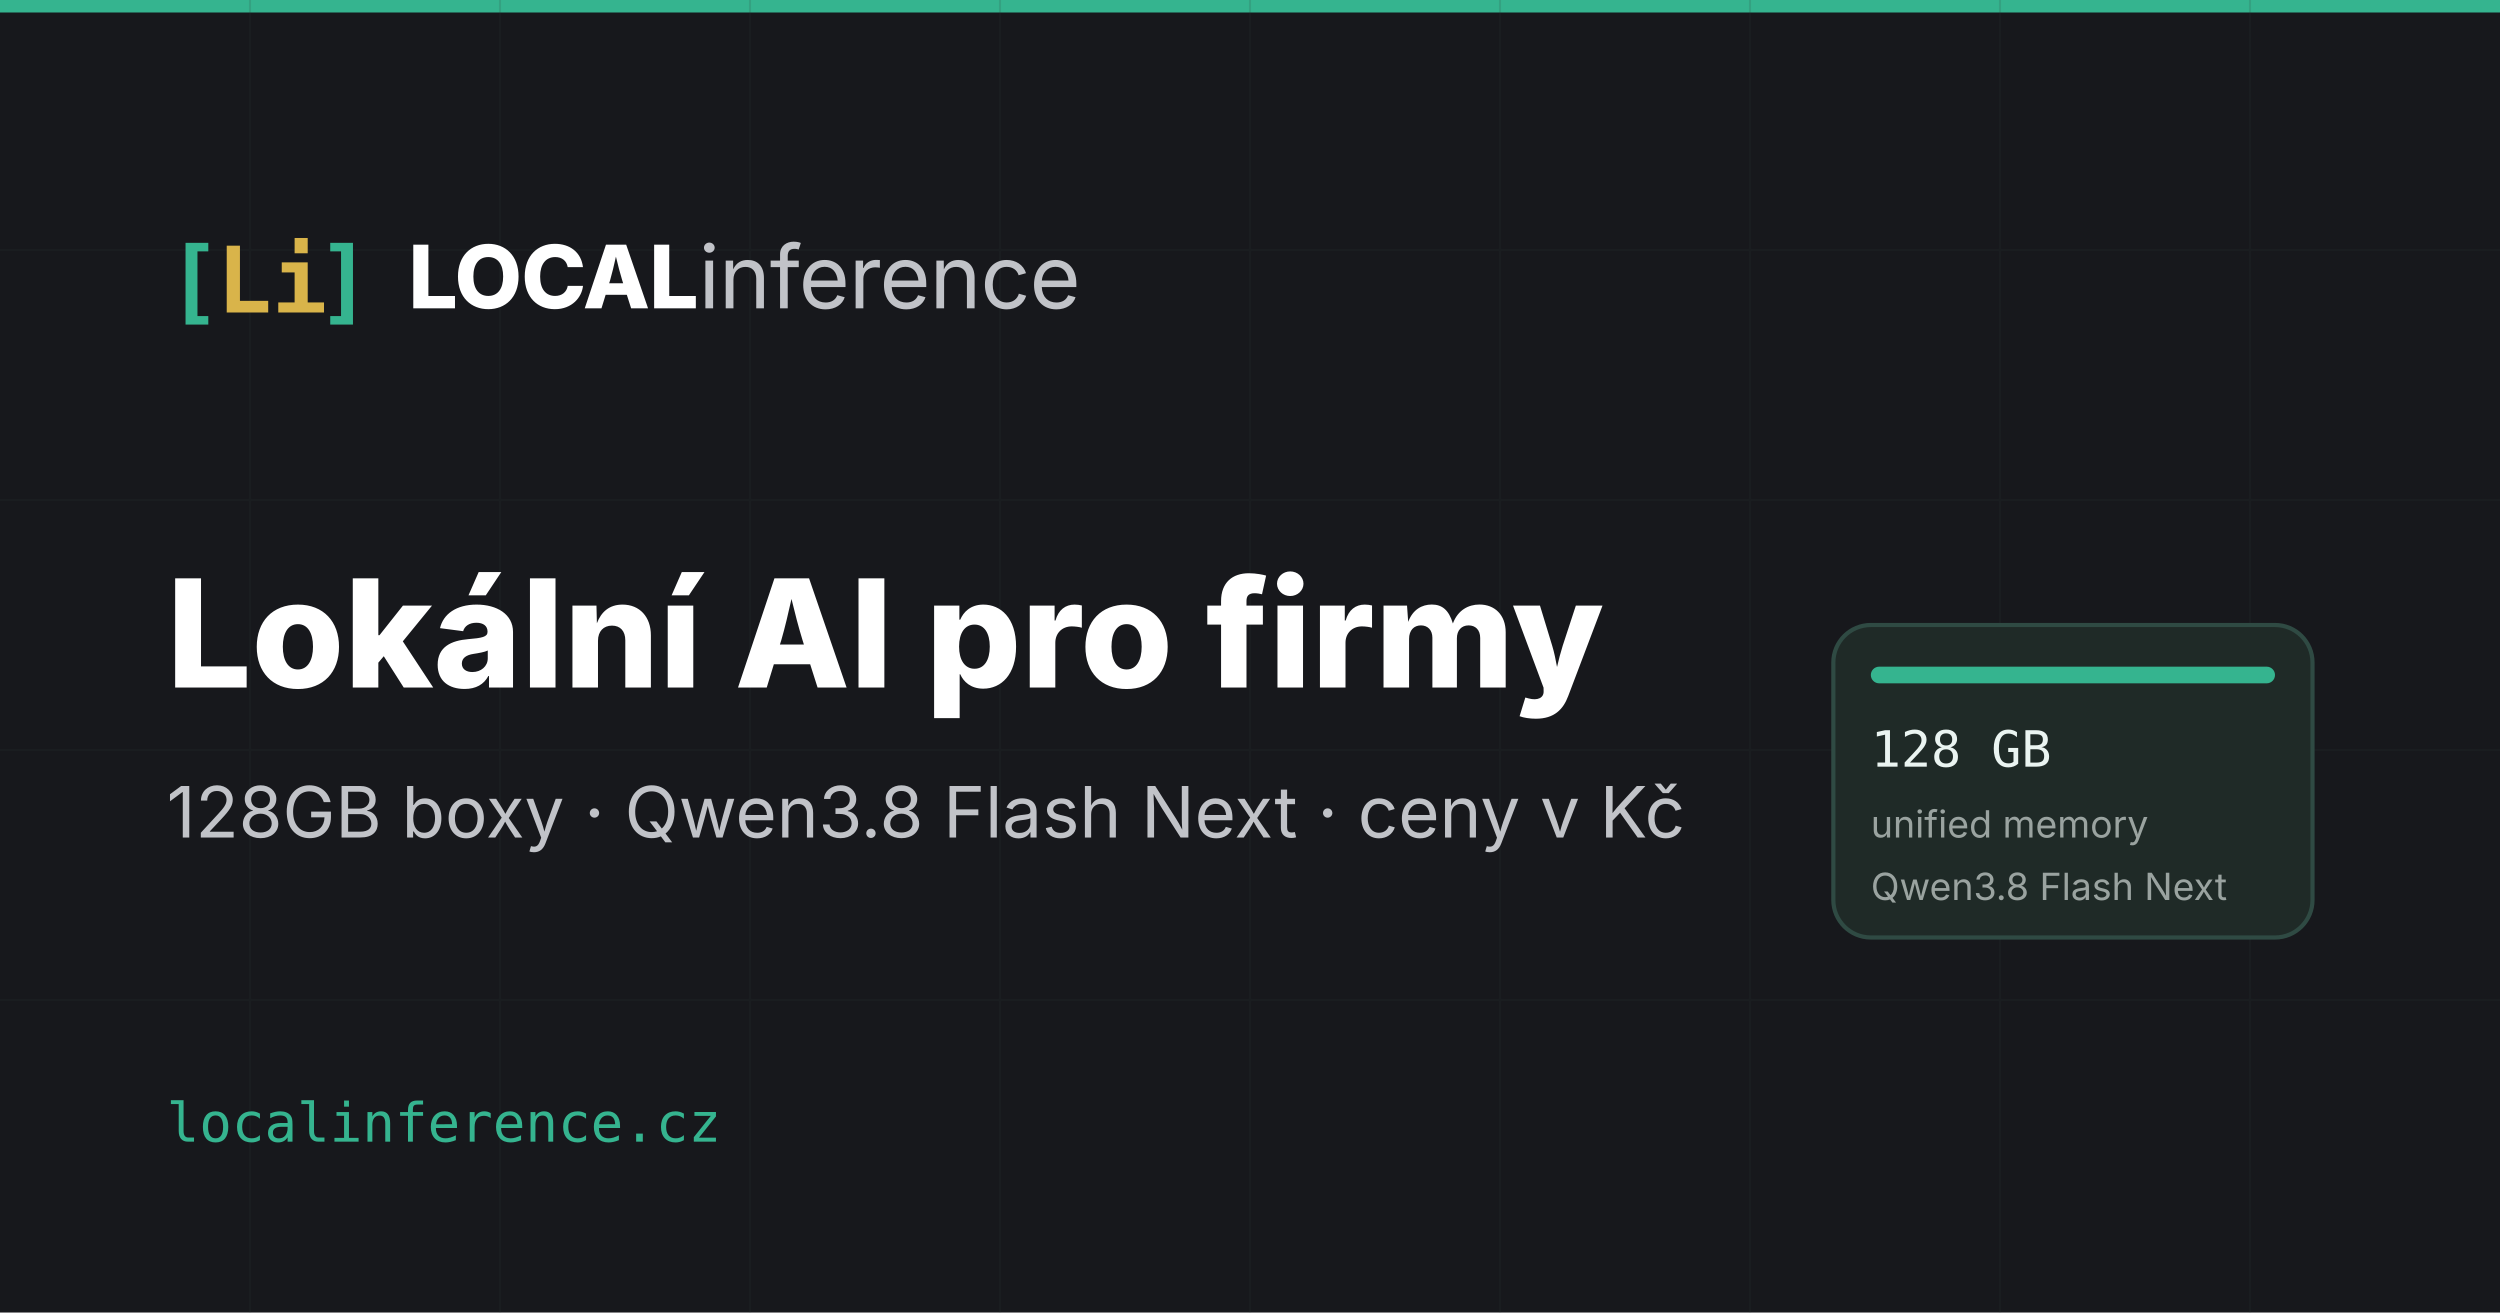
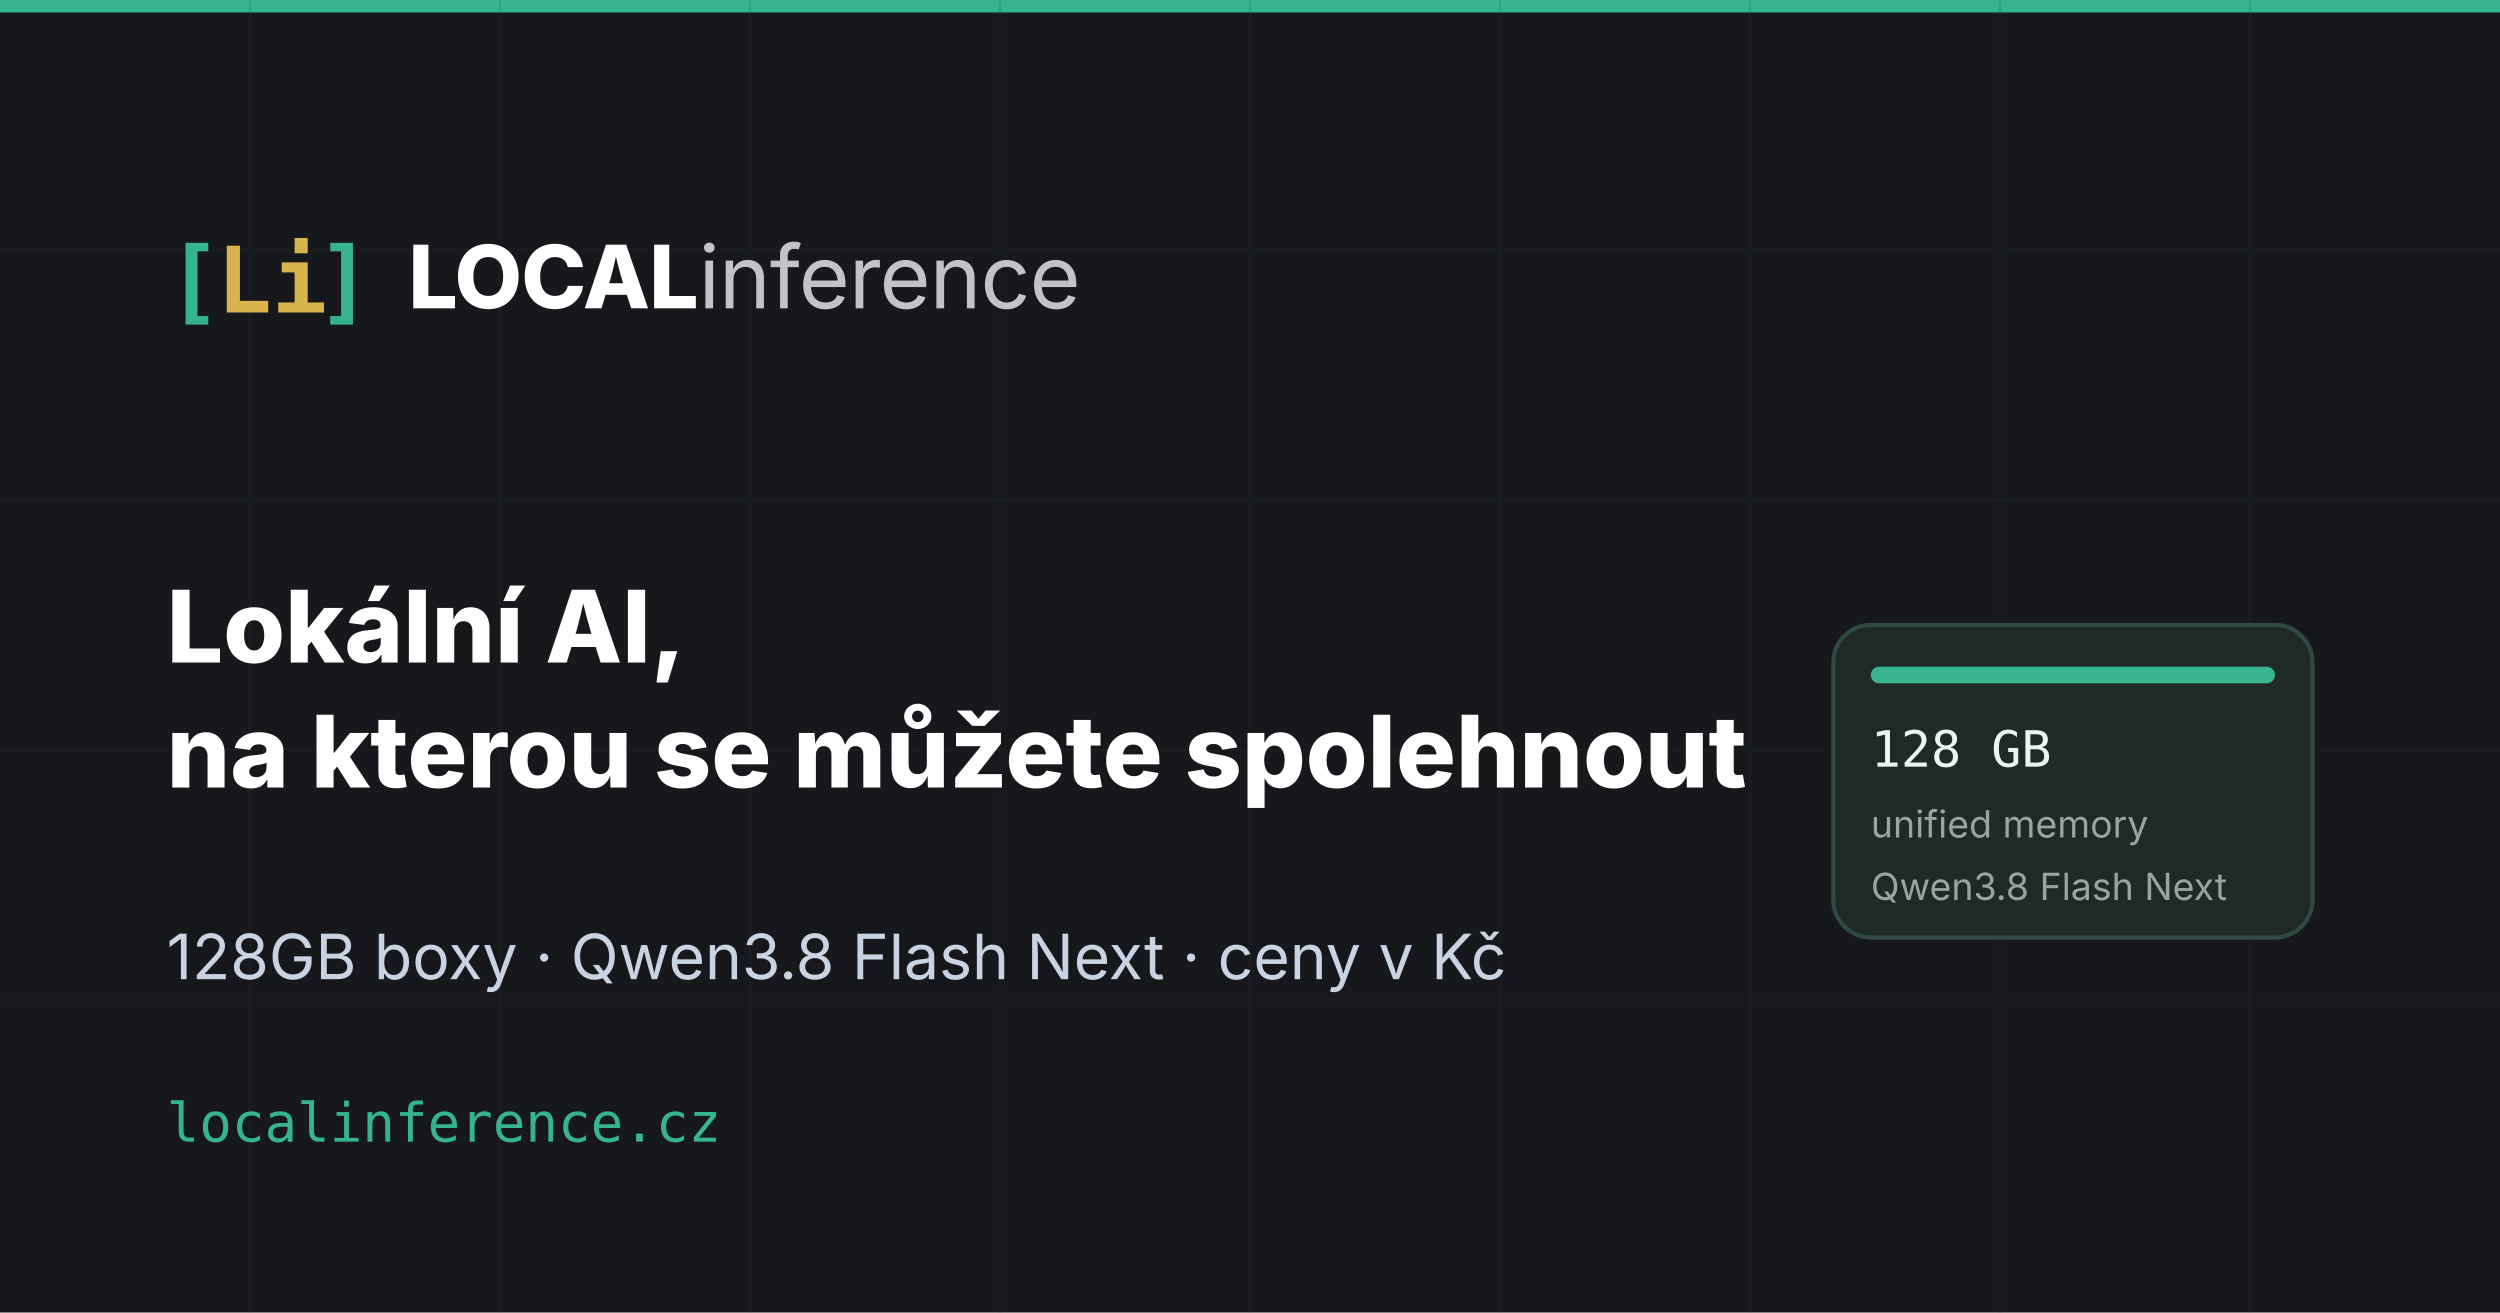
<svg xmlns="http://www.w3.org/2000/svg" width="1200" height="630" viewBox="0 0 1200 630">
  <rect width="1200" height="630" fill="#17181c" />
  <rect x="0" y="0" width="1200" height="6" fill="#35b48f" />
  <g opacity="0.16" stroke="#2a3a36" stroke-width="1">
    <path d="M0 120h1200M0 240h1200M0 360h1200M0 480h1200M120 0v630M240 0v630M360 0v630M480 0v630M600 0v630M720 0v630M840 0v630M960 0v630M1080 0v630" />
  </g>
  <g>
    <text x="80" y="150" font-family="ui-monospace, SFMono-Regular, Menlo, Consolas, monospace" font-size="44" font-weight="700" fill="#35b48f">[</text>
    <text x="104" y="150" font-family="ui-monospace, SFMono-Regular, Menlo, Consolas, monospace" font-size="44" font-weight="700" fill="#d9b44a">Li</text>
    <text x="152" y="150" font-family="ui-monospace, SFMono-Regular, Menlo, Consolas, monospace" font-size="44" font-weight="700" fill="#35b48f">]</text>
    <text x="196" y="148" font-family="system-ui, -apple-system, Segoe UI, sans-serif" font-size="42" font-weight="800" letter-spacing="-0.01em" fill="#ffffff">LOCAL<tspan font-weight="400" fill="#c1c3c8">inference</tspan>
    </text>
  </g>
-   <text x="80" y="330" font-family="system-ui, -apple-system, Segoe UI, sans-serif" font-size="72" font-weight="800" fill="#ffffff">Lokální AI pro firmy</text>
-   <text x="80" y="402" font-family="system-ui, -apple-system, Segoe UI, sans-serif" font-size="34" fill="#c1c3c8">128GB boxy · Qwen3.8 Flash Next · ceny v Kč</text>
+   <text x="80" y="318" font-family="system-ui, -apple-system, Segoe UI, sans-serif" font-size="48" font-weight="800" fill="#ffffff">Lokální AI,</text>
+   <text x="80" y="378" font-family="system-ui, -apple-system, Segoe UI, sans-serif" font-size="48" font-weight="800" fill="#ffffff">na kterou se můžete spolehnout</text>
+   <text x="80" y="470" font-family="system-ui, -apple-system, Segoe UI, sans-serif" font-size="30" fill="#c9d3e2">128GB boxy · Qwen3.8 Flash Next · ceny v Kč</text>
  <text x="80" y="548" font-family="ui-monospace, SFMono-Regular, Menlo, Consolas, monospace" font-size="26" fill="#35b48f">localinference.cz</text>
  <g transform="translate(880 300)">
    <rect x="0" y="0" width="230" height="150" rx="18" fill="#1f2a27" stroke="#2f4a43" stroke-width="2" />
    <rect x="18" y="20" width="194" height="8" rx="4" fill="#35b48f" />
    <text x="18" y="68" font-family="ui-monospace, SFMono-Regular, Menlo, Consolas, monospace" font-size="24" fill="#eaf4f1">128 GB</text>
    <text x="18" y="102" font-family="system-ui, -apple-system, Segoe UI, sans-serif" font-size="18" fill="#9aa3a0">unified memory</text>
    <text x="18" y="132" font-family="system-ui, -apple-system, Segoe UI, sans-serif" font-size="18" fill="#9aa3a0">Qwen3.8 Flash Next</text>
  </g>
</svg>
